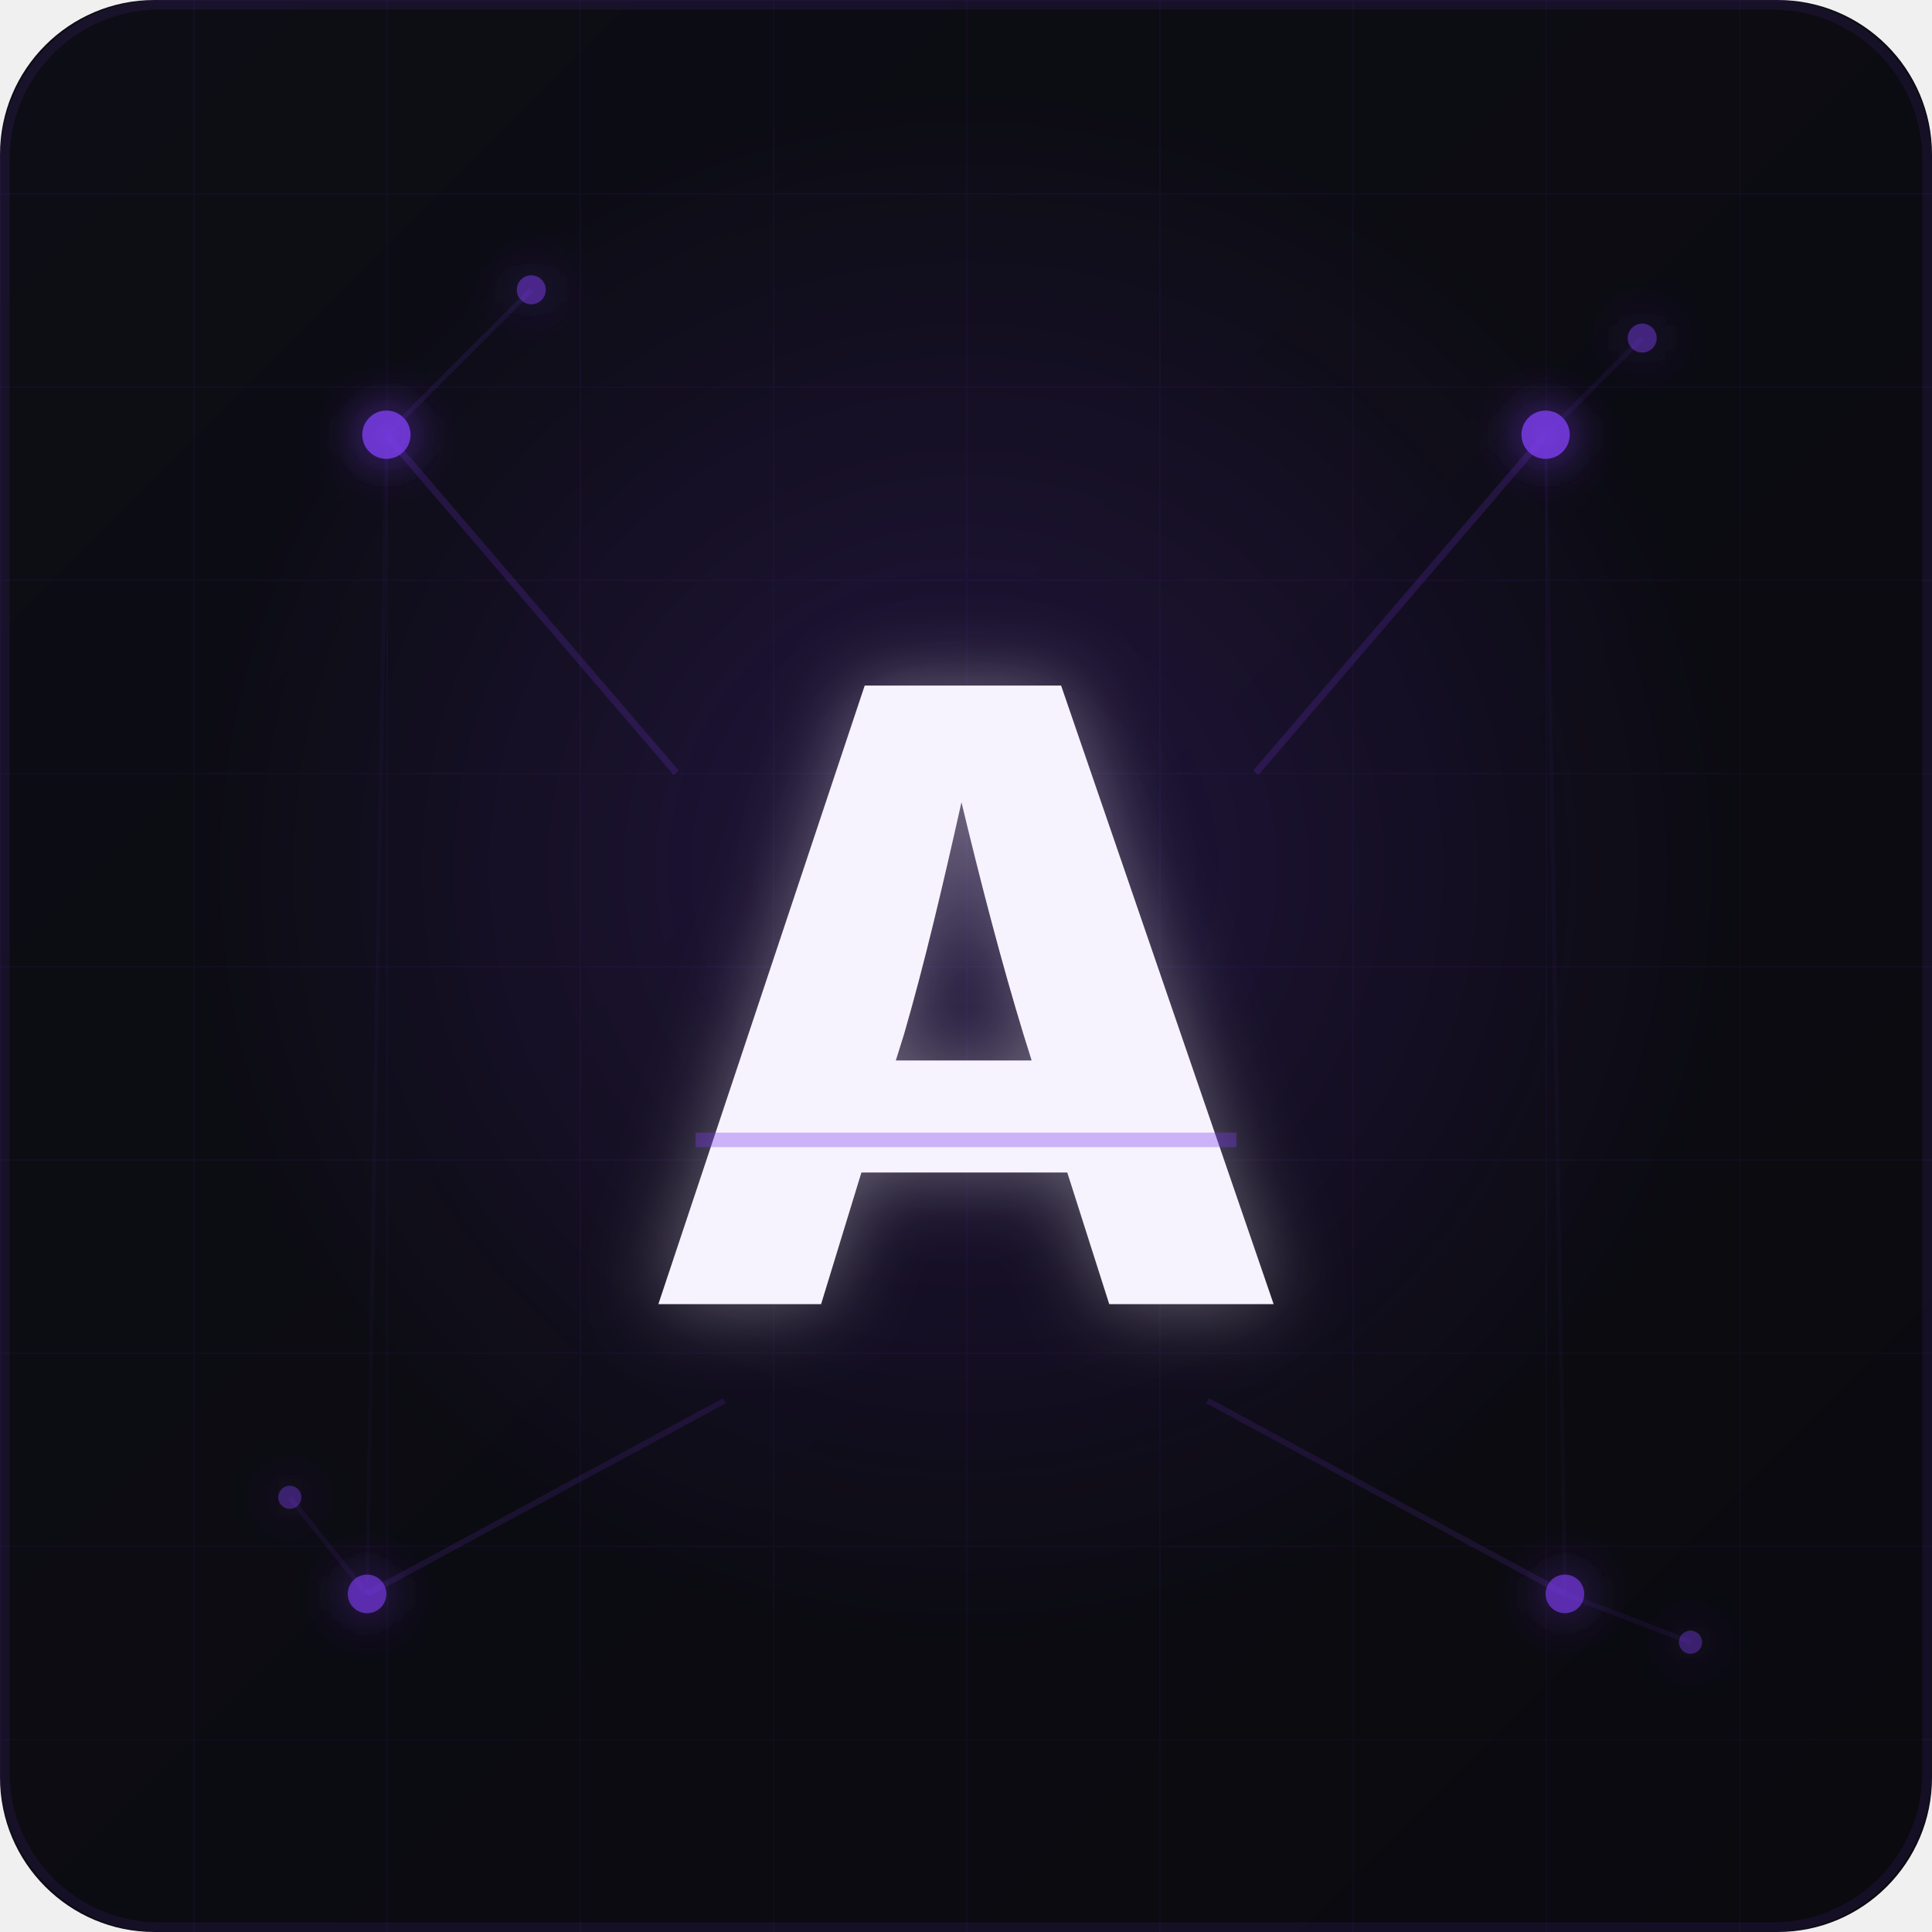
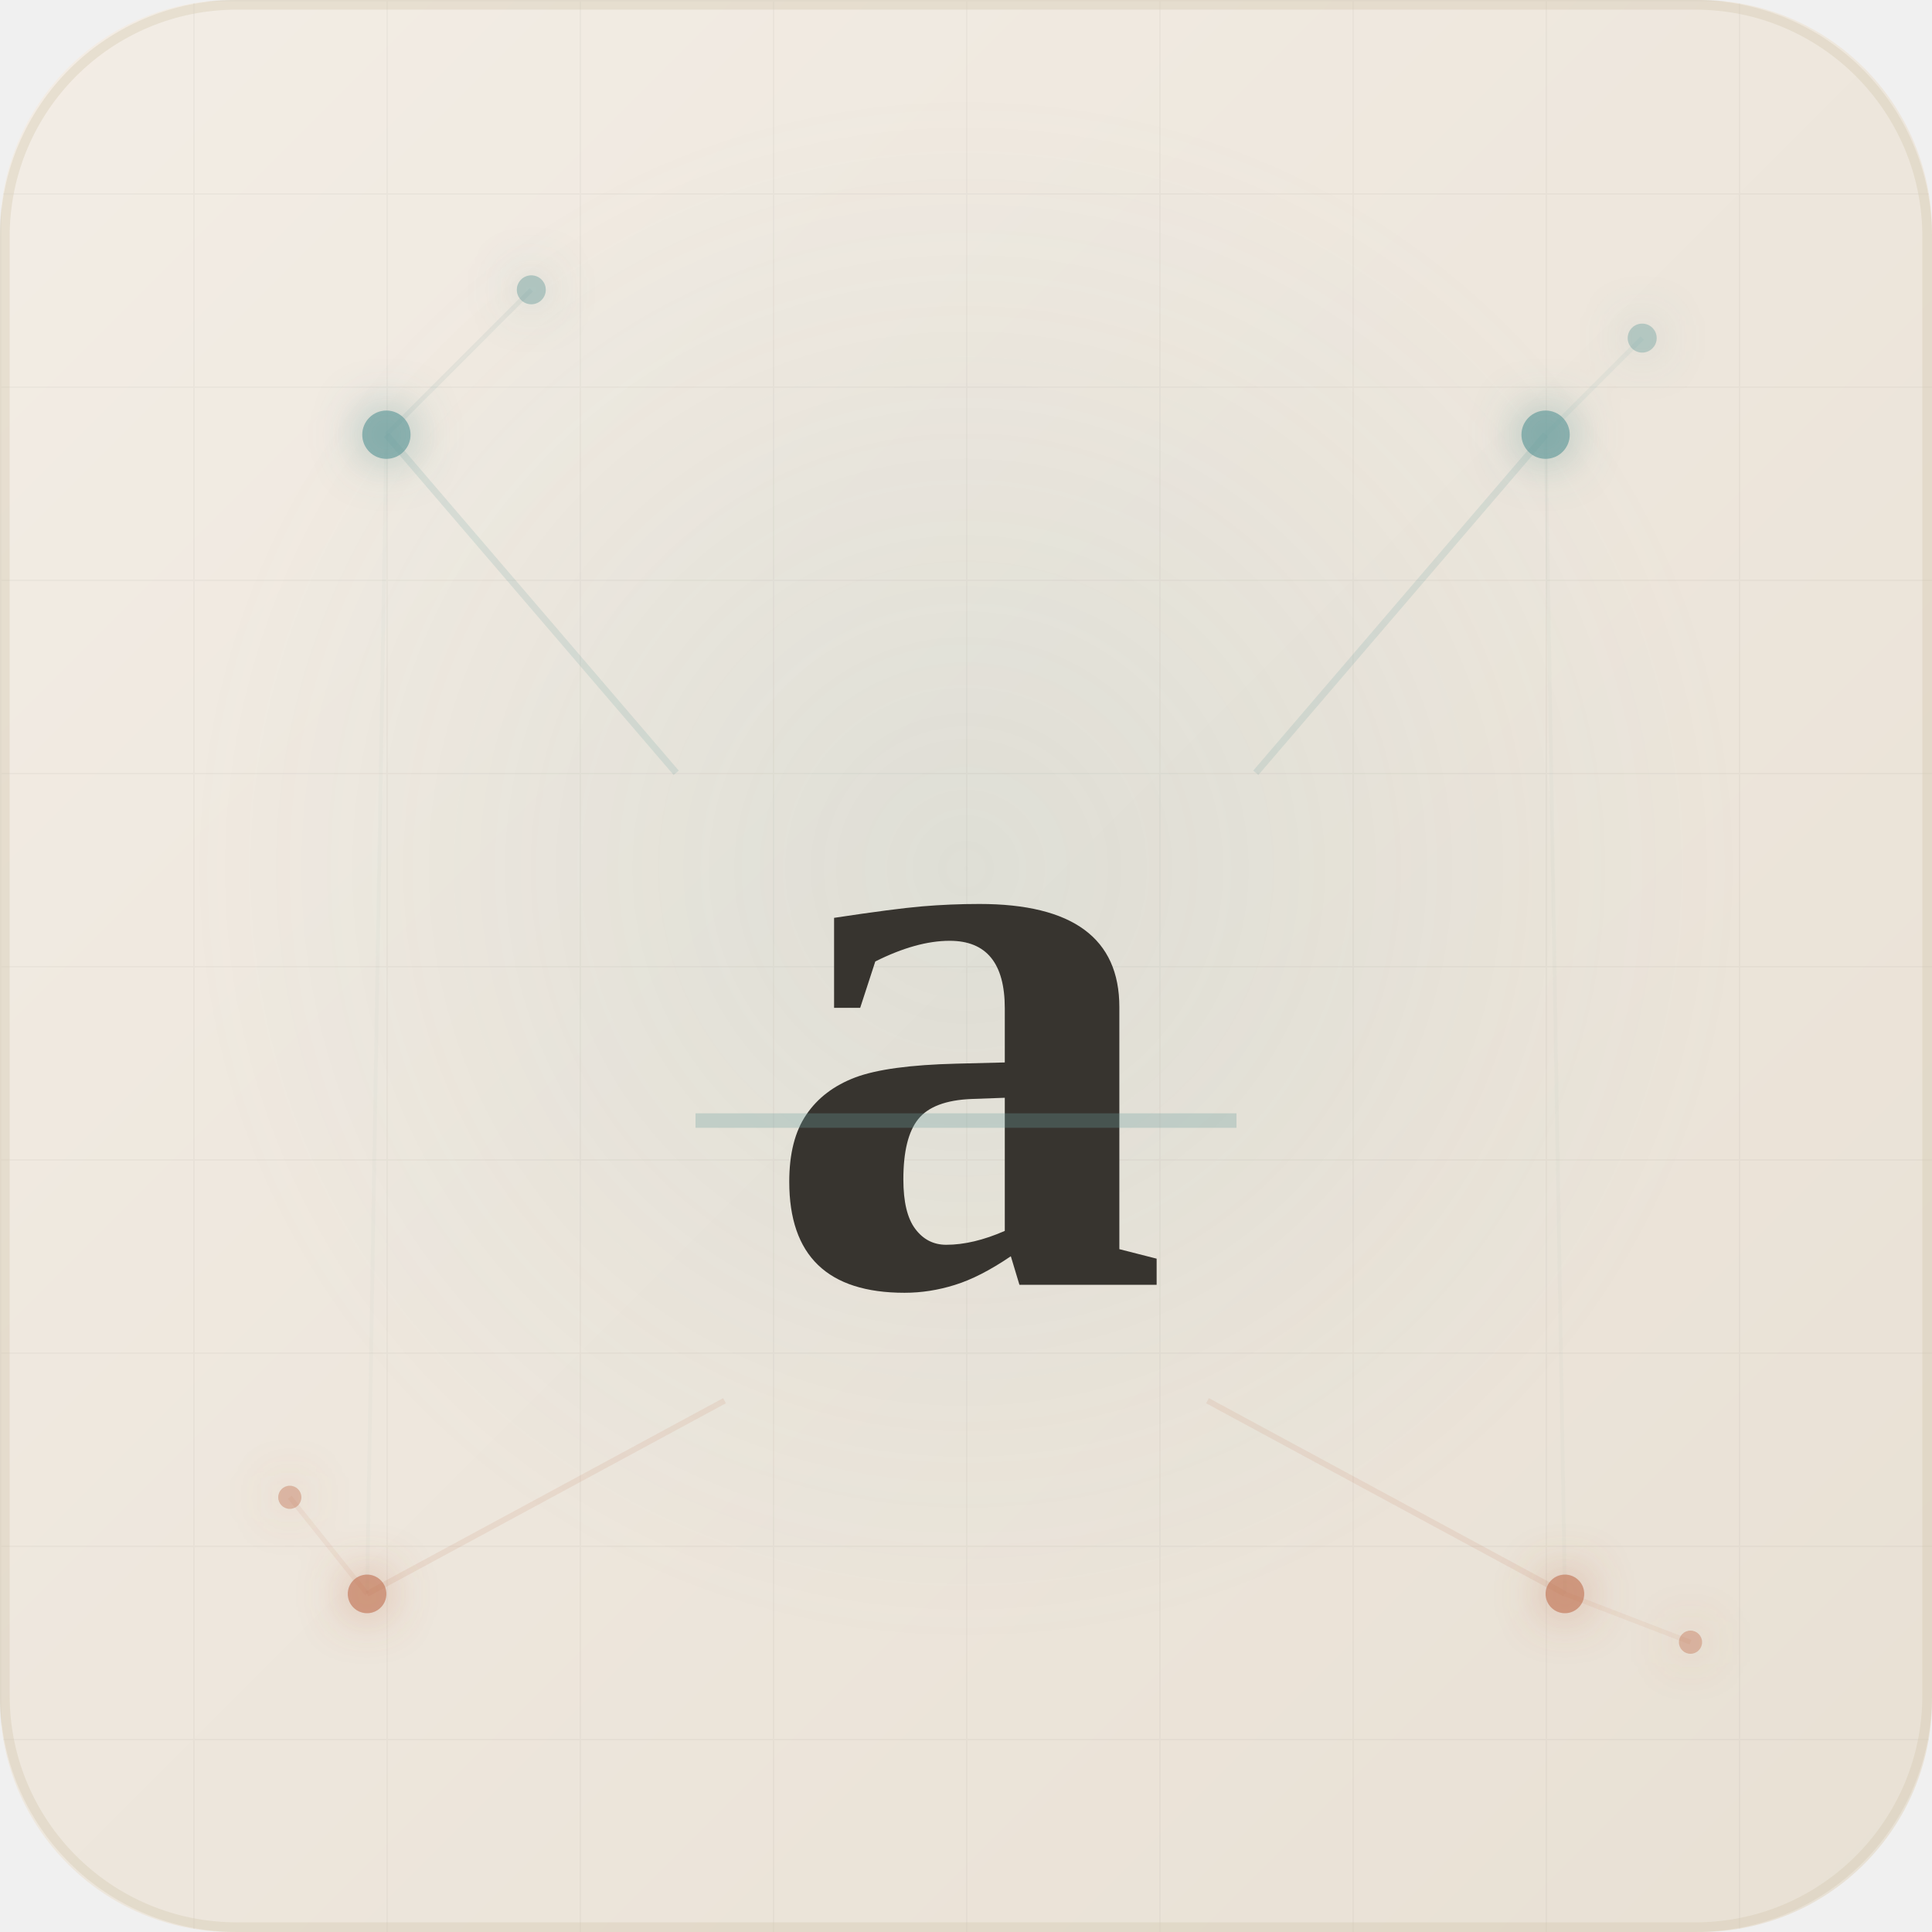
<svg xmlns="http://www.w3.org/2000/svg" viewBox="0 0 200 200" width="200" height="200">
  <defs>
    <linearGradient id="logoBg" x1="0" y1="0" x2="1" y2="1">
-       <stop offset="0%" stop-color="#0d0d15" />
-       <stop offset="100%" stop-color="#0a0a0f" />
+       <stop offset="0%" stop-color="#F3EDE5" />
+       <stop offset="100%" stop-color="#E8E0D4" />
    </linearGradient>
    <radialGradient id="logoGlow" cx="50%" cy="45%" r="40%">
-       <stop offset="0%" stop-color="#7c3aed" stop-opacity="0.2" />
-       <stop offset="100%" stop-color="#7c3aed" stop-opacity="0" />
+       <stop offset="0%" stop-color="#6B9E9E" stop-opacity="0.12" />
+       <stop offset="100%" stop-color="#6B9E9E" stop-opacity="0" />
    </radialGradient>
    <filter id="nGlow" x="-50%" y="-50%" width="200%" height="200%">
      <feGaussianBlur in="SourceGraphic" stdDeviation="2.5" result="blur" />
      <feMerge>
        <feMergeNode in="blur" />
        <feMergeNode in="SourceGraphic" />
      </feMerge>
    </filter>
-     <filter id="lGlow" x="-15%" y="-15%" width="130%" height="130%">
-       <feGaussianBlur in="SourceGraphic" stdDeviation="4" result="blur" />
-       <feColorMatrix in="blur" type="matrix" values="1 0 0 0 0  0 1 0 0 0  0 0 1 0 0  0 0 0 0.35 0" result="dimBlur" />
-       <feMerge>
-         <feMergeNode in="dimBlur" />
-         <feMergeNode in="SourceGraphic" />
-       </feMerge>
-     </filter>
    <pattern id="logoGrid" width="20" height="20" patternUnits="userSpaceOnUse">
-       <path d="M 20 0 L 0 0 0 20" fill="none" stroke="#7c3aed" stroke-width="0.3" opacity="0.06" />
+       <path d="M 20 0 L 0 0 0 20" fill="none" stroke="#37342F" stroke-width="0.3" opacity="0.04" />
    </pattern>
  </defs>
-   <rect width="200" height="200" rx="16" fill="url(#logoBg)" />
-   <rect width="200" height="200" rx="16" fill="url(#logoGrid)" />
-   <rect width="200" height="200" rx="16" fill="url(#logoGlow)" />
-   <g opacity="0.45">
-     <line x1="70" y1="80" x2="40" y2="45" stroke="#7c3aed" stroke-width="0.7" opacity="0.4" />
-     <line x1="40" y1="45" x2="55" y2="30" stroke="#7c3aed" stroke-width="0.5" opacity="0.25" />
-     <line x1="130" y1="80" x2="160" y2="45" stroke="#7c3aed" stroke-width="0.7" opacity="0.4" />
-     <line x1="160" y1="45" x2="170" y2="35" stroke="#7c3aed" stroke-width="0.5" opacity="0.2" />
-     <line x1="75" y1="145" x2="38" y2="165" stroke="#7c3aed" stroke-width="0.6" opacity="0.3" />
-     <line x1="38" y1="165" x2="30" y2="155" stroke="#7c3aed" stroke-width="0.5" opacity="0.2" />
-     <line x1="125" y1="145" x2="162" y2="165" stroke="#7c3aed" stroke-width="0.6" opacity="0.3" />
-     <line x1="162" y1="165" x2="175" y2="170" stroke="#7c3aed" stroke-width="0.5" opacity="0.2" />
-     <line x1="40" y1="45" x2="38" y2="165" stroke="#7c3aed" stroke-width="0.4" opacity="0.1" />
-     <line x1="160" y1="45" x2="162" y2="165" stroke="#7c3aed" stroke-width="0.4" opacity="0.1" />
+   <rect width="200" height="200" rx="24" fill="url(#logoBg)" />
+   <rect width="200" height="200" rx="24" fill="url(#logoGrid)" />
+   <rect width="200" height="200" rx="24" fill="url(#logoGlow)" />
+   <g opacity="0.35">
+     <line x1="70" y1="80" x2="40" y2="45" stroke="#6B9E9E" stroke-width="0.7" opacity="0.5" />
+     <line x1="40" y1="45" x2="55" y2="30" stroke="#6B9E9E" stroke-width="0.5" opacity="0.3" />
+     <line x1="130" y1="80" x2="160" y2="45" stroke="#6B9E9E" stroke-width="0.7" opacity="0.5" />
+     <line x1="160" y1="45" x2="170" y2="35" stroke="#6B9E9E" stroke-width="0.5" opacity="0.25" />
+     <line x1="75" y1="145" x2="38" y2="165" stroke="#C07050" stroke-width="0.6" opacity="0.35" />
+     <line x1="38" y1="165" x2="30" y2="155" stroke="#C07050" stroke-width="0.5" opacity="0.25" />
+     <line x1="125" y1="145" x2="162" y2="165" stroke="#C07050" stroke-width="0.6" opacity="0.35" />
+     <line x1="162" y1="165" x2="175" y2="170" stroke="#C07050" stroke-width="0.5" opacity="0.25" />
+     <line x1="40" y1="45" x2="38" y2="165" stroke="#6B9E9E" stroke-width="0.4" opacity="0.1" />
+     <line x1="160" y1="45" x2="162" y2="165" stroke="#6B9E9E" stroke-width="0.4" opacity="0.1" />
  </g>
  <g filter="url(#nGlow)">
-     <circle cx="40" cy="45" r="2.5" fill="#7c3aed" opacity="0.8" />
-     <circle cx="55" cy="30" r="1.5" fill="#7c3aed" opacity="0.5" />
-     <circle cx="160" cy="45" r="2.5" fill="#7c3aed" opacity="0.8" />
-     <circle cx="170" cy="35" r="1.5" fill="#7c3aed" opacity="0.45" />
-     <circle cx="38" cy="165" r="2" fill="#7c3aed" opacity="0.65" />
-     <circle cx="30" cy="155" r="1.2" fill="#7c3aed" opacity="0.4" />
-     <circle cx="162" cy="165" r="2" fill="#7c3aed" opacity="0.65" />
-     <circle cx="175" cy="170" r="1.2" fill="#7c3aed" opacity="0.4" />
+     <circle cx="40" cy="45" r="2.5" fill="#6B9E9E" opacity="0.7" />
+     <circle cx="55" cy="30" r="1.5" fill="#6B9E9E" opacity="0.45" />
+     <circle cx="160" cy="45" r="2.5" fill="#6B9E9E" opacity="0.7" />
+     <circle cx="170" cy="35" r="1.5" fill="#6B9E9E" opacity="0.4" />
+     <circle cx="38" cy="165" r="2" fill="#C07050" opacity="0.6" />
+     <circle cx="30" cy="155" r="1.2" fill="#C07050" opacity="0.4" />
+     <circle cx="162" cy="165" r="2" fill="#C07050" opacity="0.6" />
+     <circle cx="175" cy="170" r="1.2" fill="#C07050" opacity="0.4" />
  </g>
-   <g filter="url(#lGlow)">
-     <text x="100" y="135" text-anchor="middle" font-family="Inter, system-ui, -apple-system, sans-serif" font-size="88" font-weight="800" fill="#ffffff">
-       A
-     </text>
-   </g>
-   <text x="100" y="135" text-anchor="middle" font-family="Inter, system-ui, -apple-system, sans-serif" font-size="88" font-weight="800" fill="#7c3aed" opacity="0.06">
-     A
-   </text>
-   <line x1="72" y1="118" x2="128" y2="118" stroke="#7c3aed" stroke-width="1.5" opacity="0.35" />
-   <rect x="0.5" y="0.5" width="199" height="199" rx="16" fill="none" stroke="#7c3aed" stroke-width="1" opacity="0.1" />
+   <text x="100" y="133" text-anchor="middle" font-family="'Fraunces', Georgia, 'Times New Roman', serif" font-size="84" font-weight="800" fill="#37342F">a</text>
+   <line x1="72" y1="116" x2="128" y2="116" stroke="#6B9E9E" stroke-width="1.5" opacity="0.3" />
+   <rect x="0.5" y="0.5" width="199" height="199" rx="24" fill="none" stroke="#D1C6AB" stroke-width="1" opacity="0.35" />
</svg>
